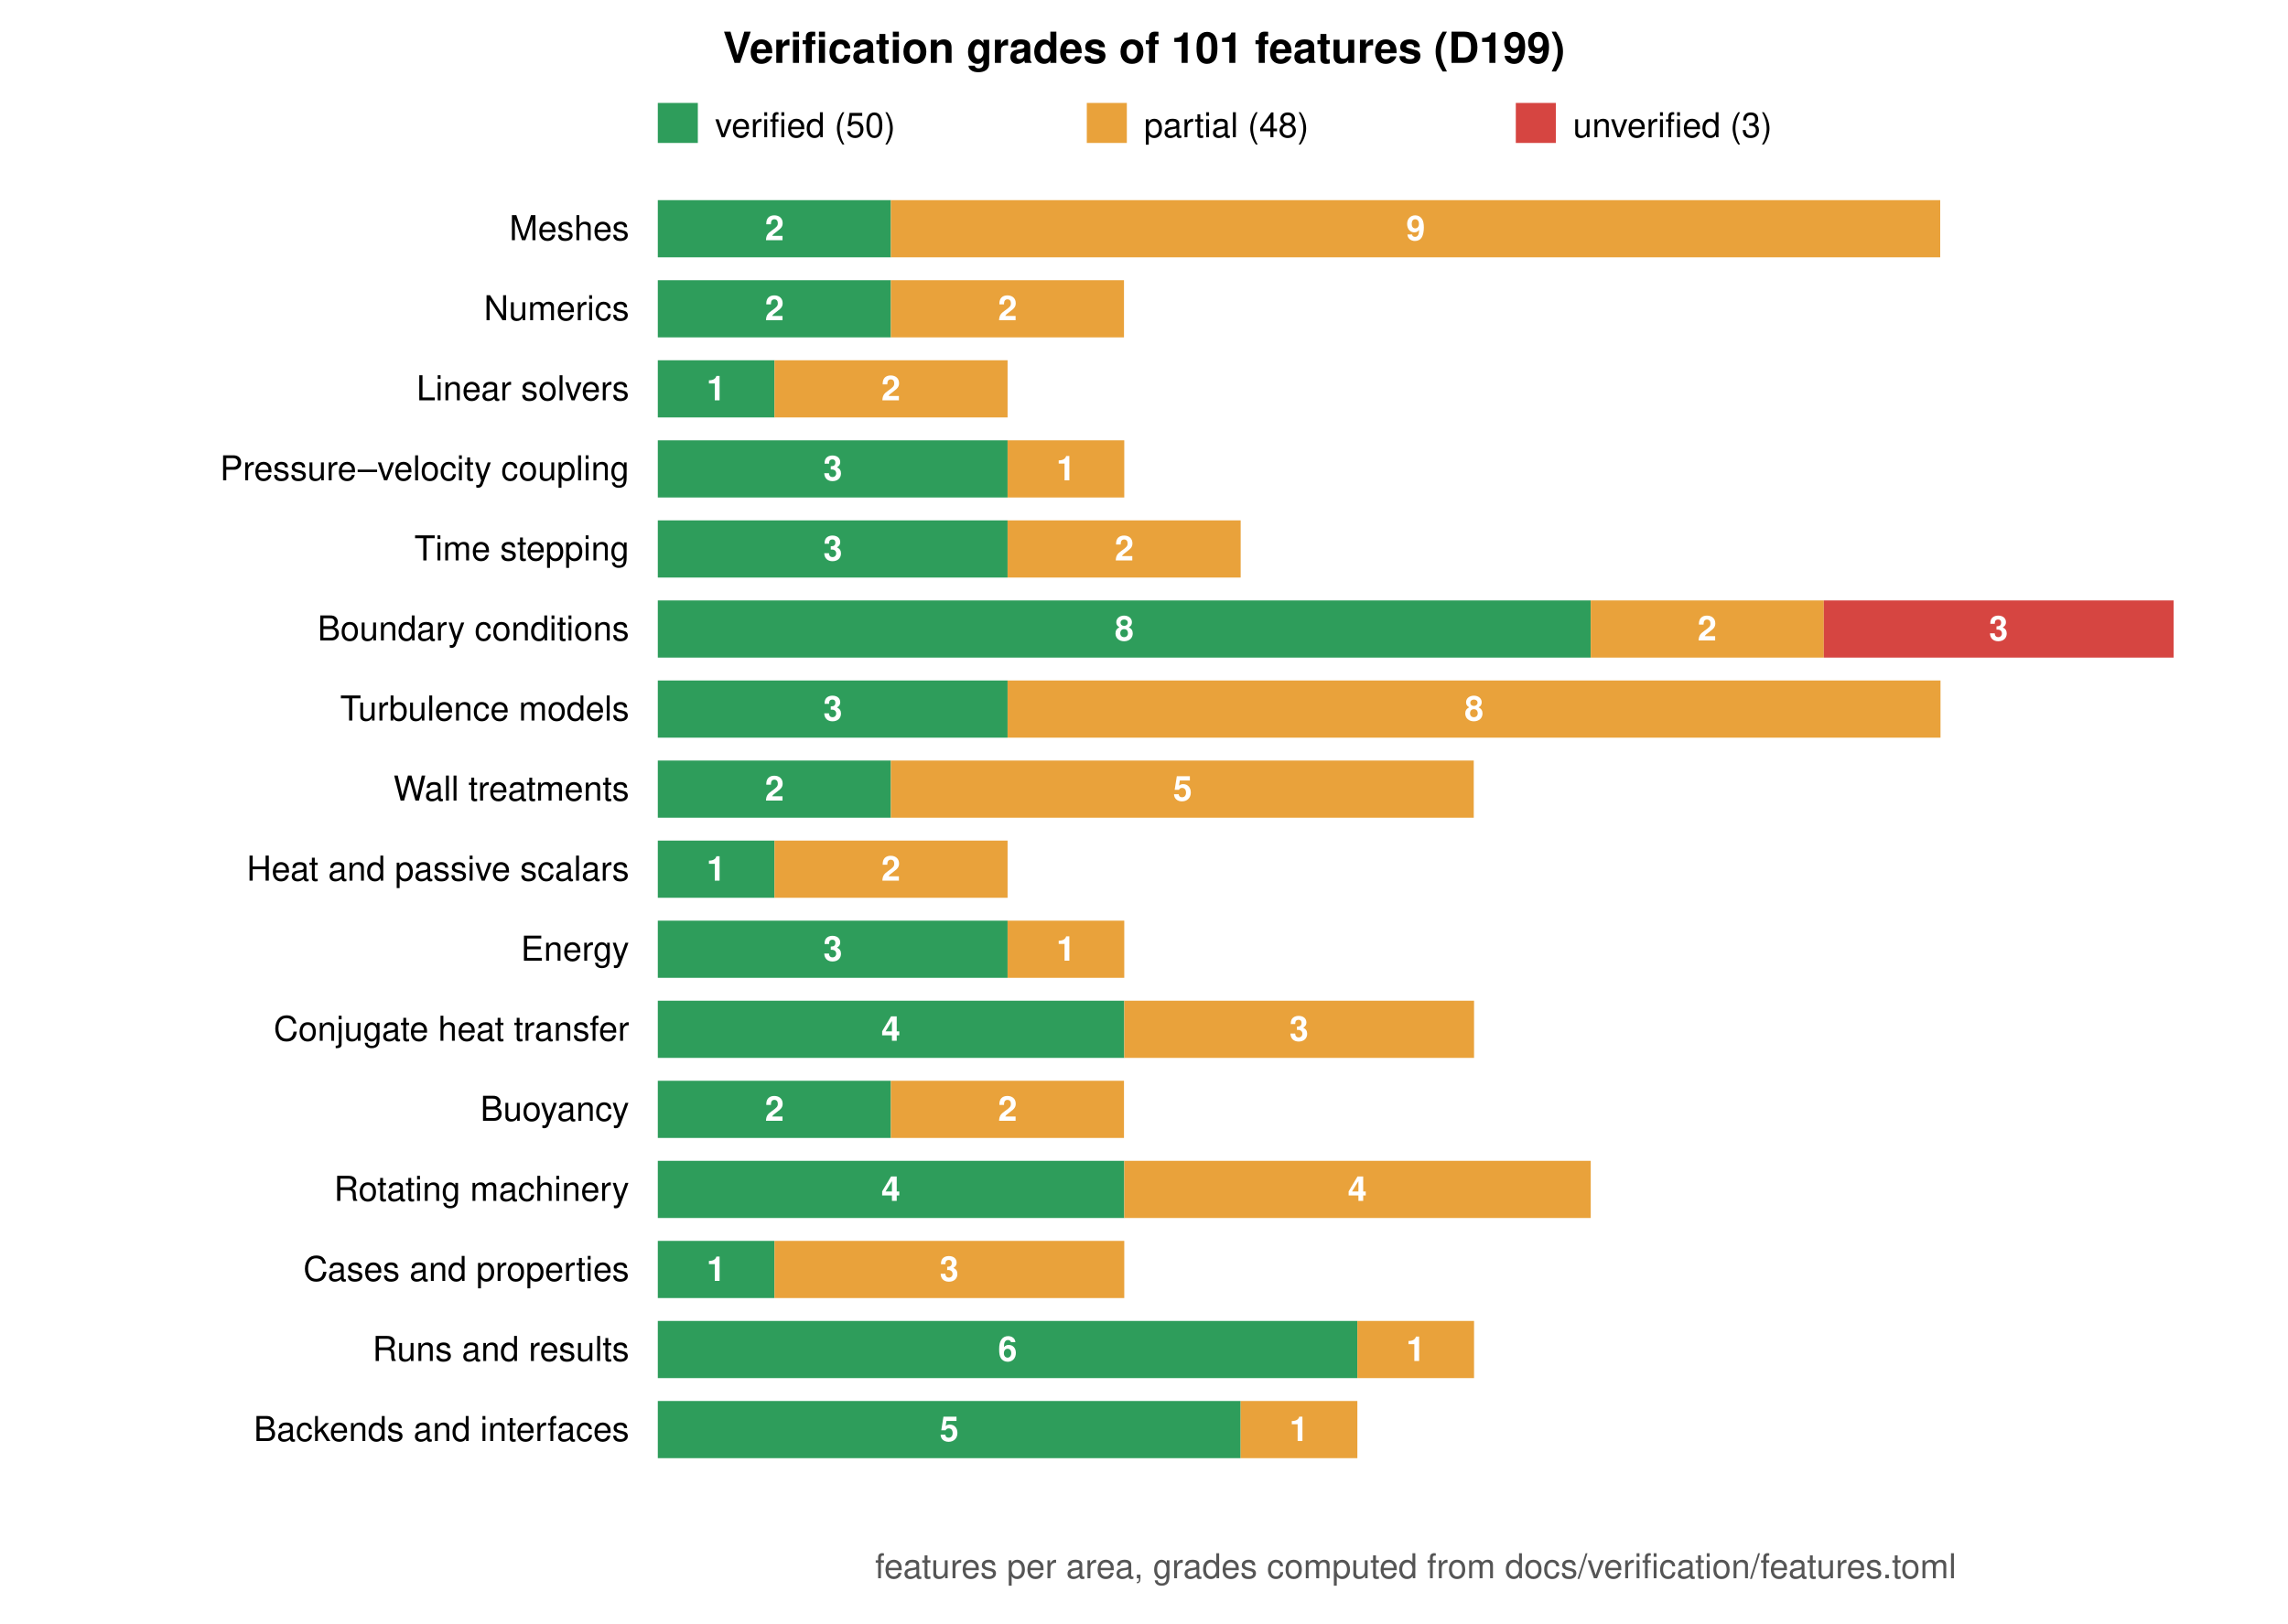
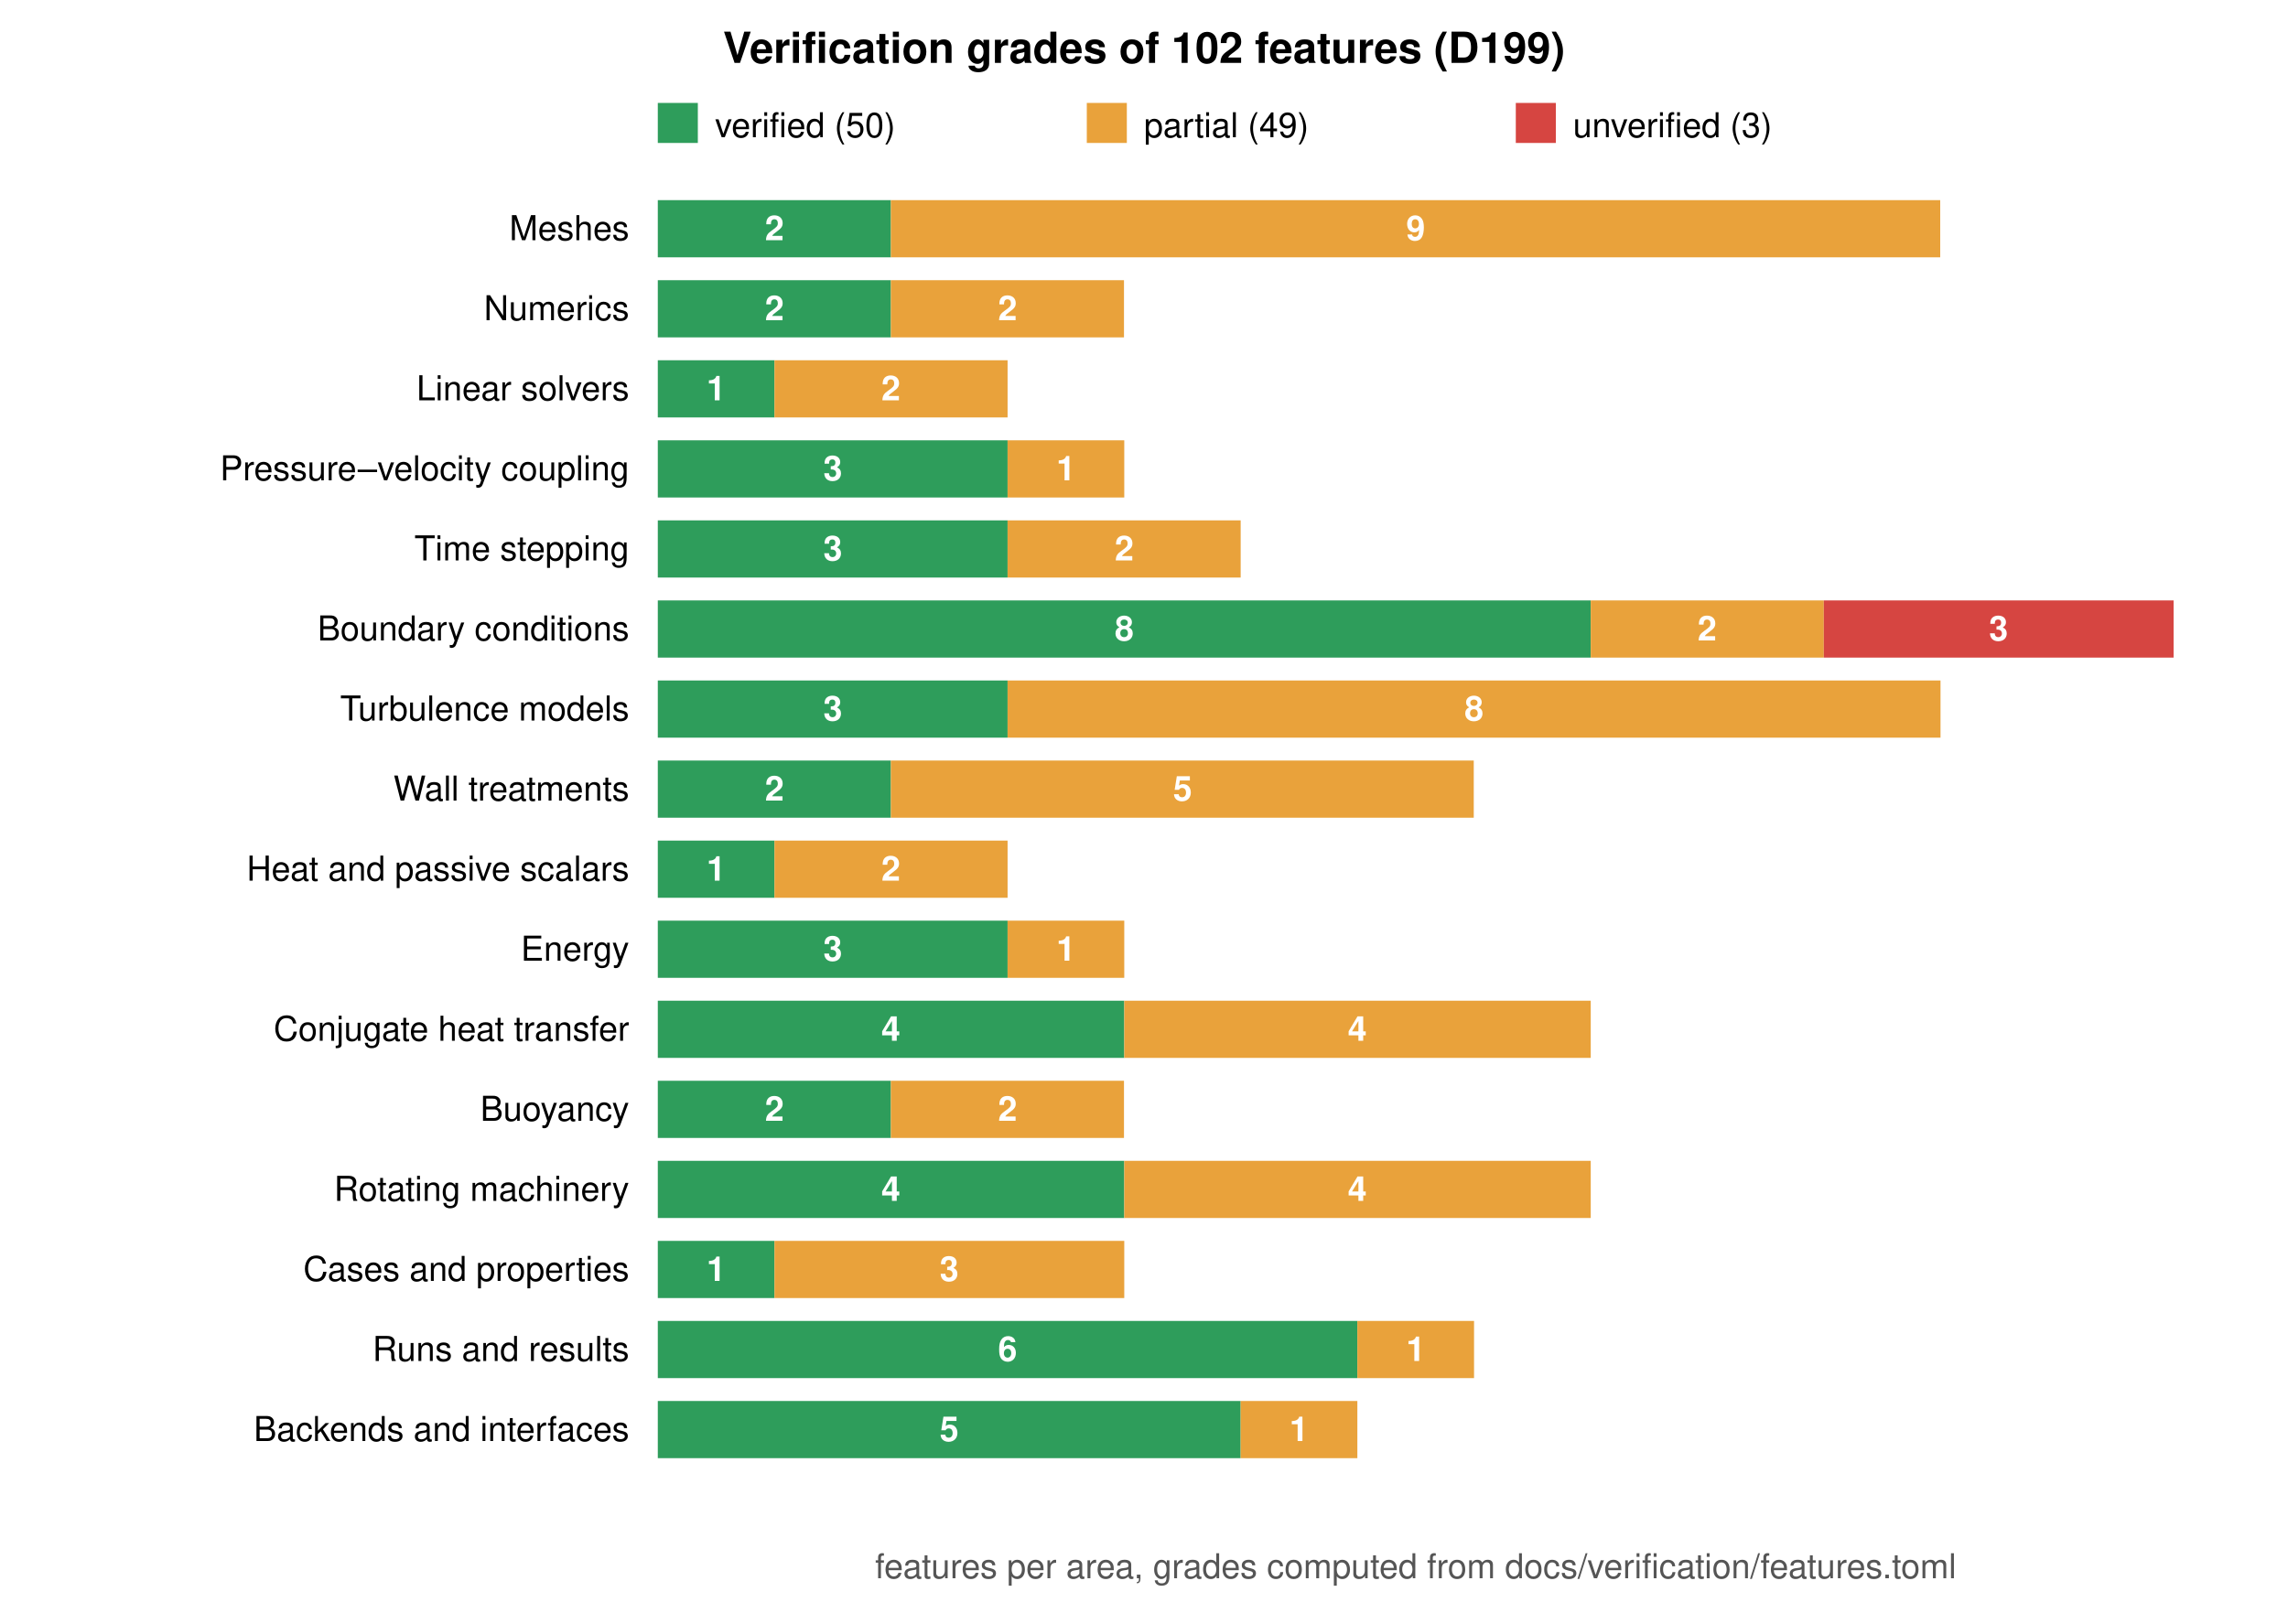
<svg xmlns="http://www.w3.org/2000/svg" viewBox="0 0 800 568" width="800" height="568" font-family="Helvetica, Arial, sans-serif" font-size="12">
  <rect width="800" height="568" fill="white" />
-   <text x="400.0" y="22" text-anchor="middle" font-size="15" font-weight="bold">Verification grades of 101 features (D199)</text>
+   <text x="400.0" y="22" text-anchor="middle" font-size="15" font-weight="bold">Verification grades of 102 features (D199)</text>
  <rect x="230" y="36" width="14" height="14" fill="#2e9d5b" />
  <text x="250" y="48">verified (50)</text>
  <rect x="380" y="36" width="14" height="14" fill="#e9a23b" />
-   <text x="400" y="48">partial (48)</text>
+   <text x="400" y="48">partial (49)</text>
  <rect x="530" y="36" width="14" height="14" fill="#d64541" />
  <text x="550" y="48">unverified (3)</text>
  <text x="220" y="84.0" text-anchor="end">Meshes</text>
  <rect x="230.0" y="70" width="81.5" height="20" fill="#2e9d5b" />
  <text x="270.8" y="84.0" text-anchor="middle" fill="white" font-weight="bold">2</text>
  <rect x="311.5" y="70" width="366.9" height="20" fill="#e9a23b" />
  <text x="495.0" y="84.0" text-anchor="middle" fill="white" font-weight="bold">9</text>
  <text x="220" y="112.0" text-anchor="end">Numerics</text>
  <rect x="230.0" y="98" width="81.5" height="20" fill="#2e9d5b" />
  <text x="270.8" y="112.0" text-anchor="middle" fill="white" font-weight="bold">2</text>
  <rect x="311.5" y="98" width="81.5" height="20" fill="#e9a23b" />
  <text x="352.3" y="112.0" text-anchor="middle" fill="white" font-weight="bold">2</text>
  <text x="220" y="140.0" text-anchor="end">Linear solvers</text>
  <rect x="230.0" y="126" width="40.8" height="20" fill="#2e9d5b" />
  <text x="250.4" y="140.0" text-anchor="middle" fill="white" font-weight="bold">1</text>
  <rect x="270.8" y="126" width="81.5" height="20" fill="#e9a23b" />
  <text x="311.5" y="140.0" text-anchor="middle" fill="white" font-weight="bold">2</text>
  <text x="220" y="168.0" text-anchor="end">Pressure–velocity coupling</text>
  <rect x="230.0" y="154" width="122.3" height="20" fill="#2e9d5b" />
  <text x="291.2" y="168.0" text-anchor="middle" fill="white" font-weight="bold">3</text>
  <rect x="352.3" y="154" width="40.8" height="20" fill="#e9a23b" />
  <text x="372.7" y="168.0" text-anchor="middle" fill="white" font-weight="bold">1</text>
  <text x="220" y="196.0" text-anchor="end">Time stepping</text>
  <rect x="230.0" y="182" width="122.3" height="20" fill="#2e9d5b" />
  <text x="291.2" y="196.0" text-anchor="middle" fill="white" font-weight="bold">3</text>
  <rect x="352.3" y="182" width="81.5" height="20" fill="#e9a23b" />
  <text x="393.1" y="196.0" text-anchor="middle" fill="white" font-weight="bold">2</text>
  <text x="220" y="224.0" text-anchor="end">Boundary conditions</text>
  <rect x="230.0" y="210" width="326.2" height="20" fill="#2e9d5b" />
  <text x="393.1" y="224.0" text-anchor="middle" fill="white" font-weight="bold">8</text>
  <rect x="556.2" y="210" width="81.5" height="20" fill="#e9a23b" />
  <text x="596.9" y="224.0" text-anchor="middle" fill="white" font-weight="bold">2</text>
  <rect x="637.7" y="210" width="122.3" height="20" fill="#d64541" />
  <text x="698.8" y="224.0" text-anchor="middle" fill="white" font-weight="bold">3</text>
  <text x="220" y="252.0" text-anchor="end">Turbulence models</text>
  <rect x="230.0" y="238" width="122.3" height="20" fill="#2e9d5b" />
  <text x="291.2" y="252.0" text-anchor="middle" fill="white" font-weight="bold">3</text>
  <rect x="352.3" y="238" width="326.2" height="20" fill="#e9a23b" />
  <text x="515.4" y="252.0" text-anchor="middle" fill="white" font-weight="bold">8</text>
  <text x="220" y="280.0" text-anchor="end">Wall treatments</text>
  <rect x="230.0" y="266" width="81.5" height="20" fill="#2e9d5b" />
  <text x="270.8" y="280.0" text-anchor="middle" fill="white" font-weight="bold">2</text>
  <rect x="311.5" y="266" width="203.8" height="20" fill="#e9a23b" />
  <text x="413.5" y="280.0" text-anchor="middle" fill="white" font-weight="bold">5</text>
  <text x="220" y="308.0" text-anchor="end">Heat and passive scalars</text>
  <rect x="230.0" y="294" width="40.8" height="20" fill="#2e9d5b" />
  <text x="250.4" y="308.0" text-anchor="middle" fill="white" font-weight="bold">1</text>
  <rect x="270.8" y="294" width="81.5" height="20" fill="#e9a23b" />
  <text x="311.5" y="308.0" text-anchor="middle" fill="white" font-weight="bold">2</text>
  <text x="220" y="336.0" text-anchor="end">Energy</text>
  <rect x="230.0" y="322" width="122.3" height="20" fill="#2e9d5b" />
  <text x="291.2" y="336.0" text-anchor="middle" fill="white" font-weight="bold">3</text>
  <rect x="352.3" y="322" width="40.8" height="20" fill="#e9a23b" />
  <text x="372.7" y="336.0" text-anchor="middle" fill="white" font-weight="bold">1</text>
  <text x="220" y="364.0" text-anchor="end">Conjugate heat transfer</text>
  <rect x="230.0" y="350" width="163.1" height="20" fill="#2e9d5b" />
  <text x="311.5" y="364.0" text-anchor="middle" fill="white" font-weight="bold">4</text>
-   <rect x="393.1" y="350" width="122.3" height="20" fill="#e9a23b" />
-   <text x="454.2" y="364.0" text-anchor="middle" fill="white" font-weight="bold">3</text>
+   <rect x="393.1" y="350" width="163.1" height="20" fill="#e9a23b" />
+   <text x="474.6" y="364.0" text-anchor="middle" fill="white" font-weight="bold">4</text>
  <text x="220" y="392.0" text-anchor="end">Buoyancy</text>
  <rect x="230.0" y="378" width="81.5" height="20" fill="#2e9d5b" />
  <text x="270.8" y="392.0" text-anchor="middle" fill="white" font-weight="bold">2</text>
  <rect x="311.5" y="378" width="81.5" height="20" fill="#e9a23b" />
  <text x="352.3" y="392.0" text-anchor="middle" fill="white" font-weight="bold">2</text>
  <text x="220" y="420.0" text-anchor="end">Rotating machinery</text>
  <rect x="230.0" y="406" width="163.1" height="20" fill="#2e9d5b" />
  <text x="311.5" y="420.0" text-anchor="middle" fill="white" font-weight="bold">4</text>
  <rect x="393.1" y="406" width="163.1" height="20" fill="#e9a23b" />
  <text x="474.6" y="420.0" text-anchor="middle" fill="white" font-weight="bold">4</text>
  <text x="220" y="448.0" text-anchor="end">Cases and properties</text>
  <rect x="230.0" y="434" width="40.8" height="20" fill="#2e9d5b" />
  <text x="250.4" y="448.0" text-anchor="middle" fill="white" font-weight="bold">1</text>
  <rect x="270.8" y="434" width="122.3" height="20" fill="#e9a23b" />
  <text x="331.9" y="448.0" text-anchor="middle" fill="white" font-weight="bold">3</text>
  <text x="220" y="476.0" text-anchor="end">Runs and results</text>
  <rect x="230.0" y="462" width="244.6" height="20" fill="#2e9d5b" />
  <text x="352.3" y="476.0" text-anchor="middle" fill="white" font-weight="bold">6</text>
  <rect x="474.6" y="462" width="40.8" height="20" fill="#e9a23b" />
  <text x="495.0" y="476.0" text-anchor="middle" fill="white" font-weight="bold">1</text>
  <text x="220" y="504.0" text-anchor="end">Backends and interfaces</text>
  <rect x="230.0" y="490" width="203.8" height="20" fill="#2e9d5b" />
  <text x="331.9" y="504.0" text-anchor="middle" fill="white" font-weight="bold">5</text>
  <rect x="433.8" y="490" width="40.8" height="20" fill="#e9a23b" />
  <text x="454.2" y="504.0" text-anchor="middle" fill="white" font-weight="bold">1</text>
  <text x="495.0" y="552" text-anchor="middle" fill="#555">features per area, grades computed from docs/verification/features.toml</text>
</svg>
